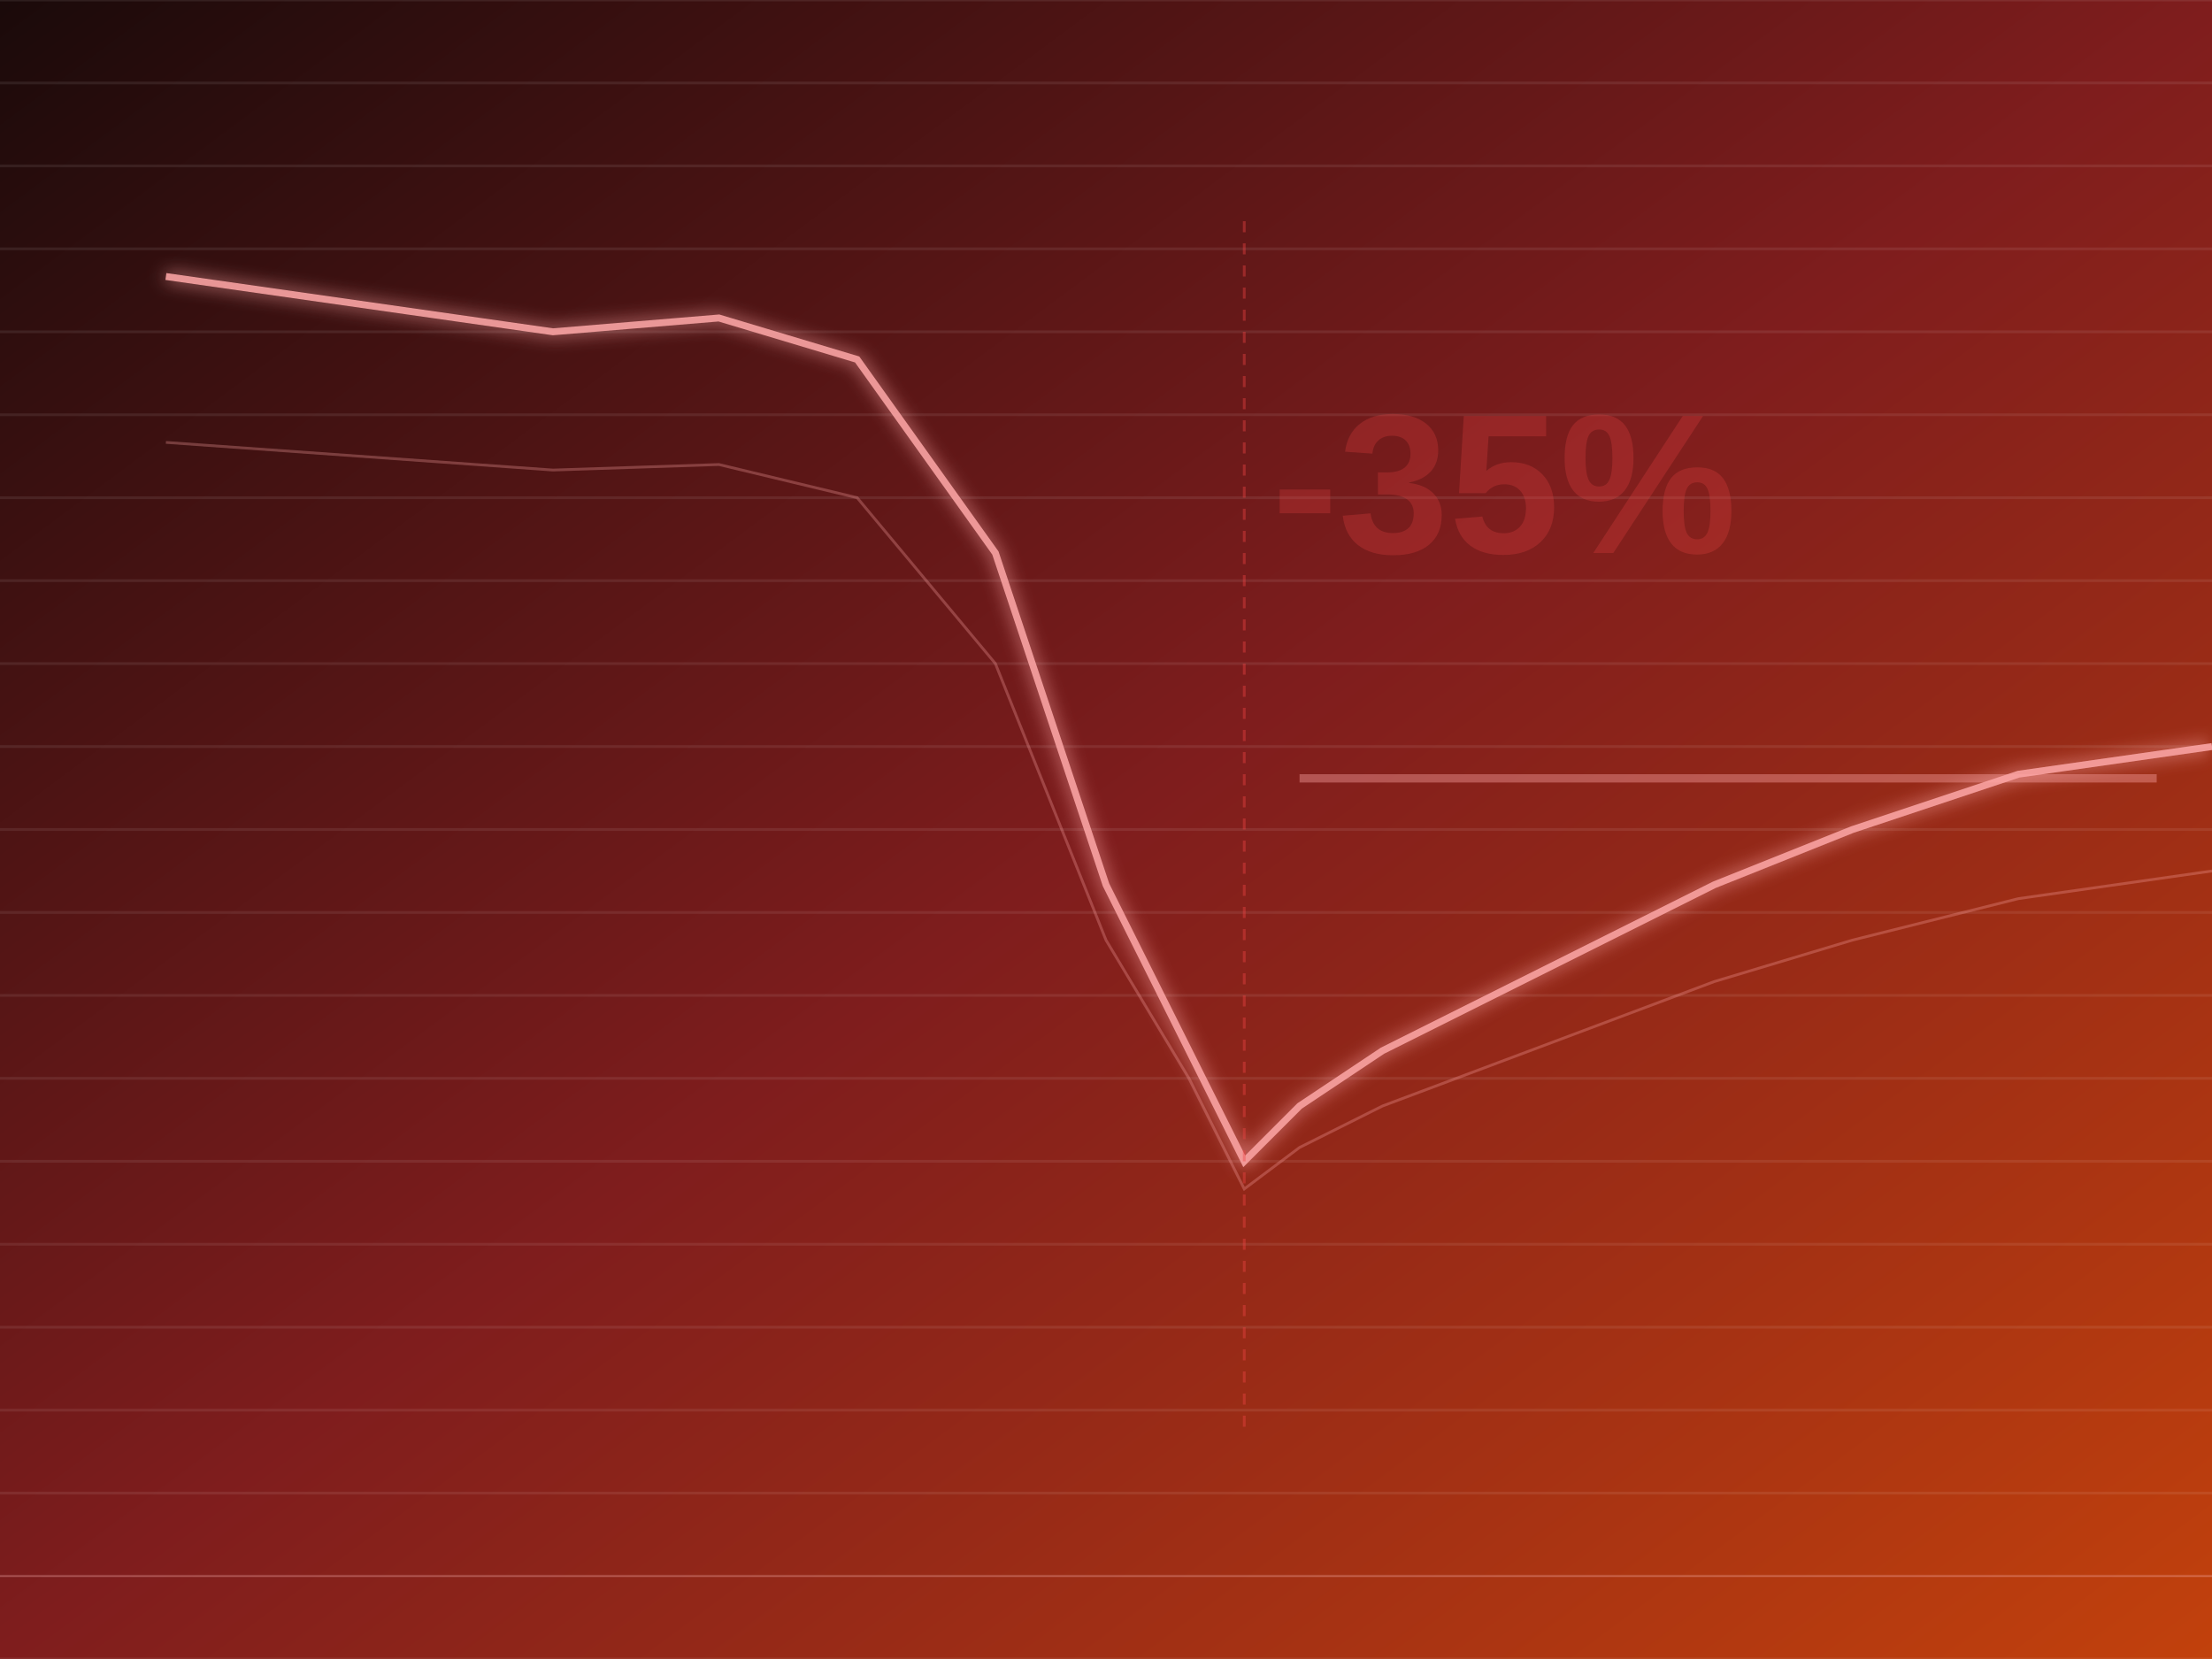
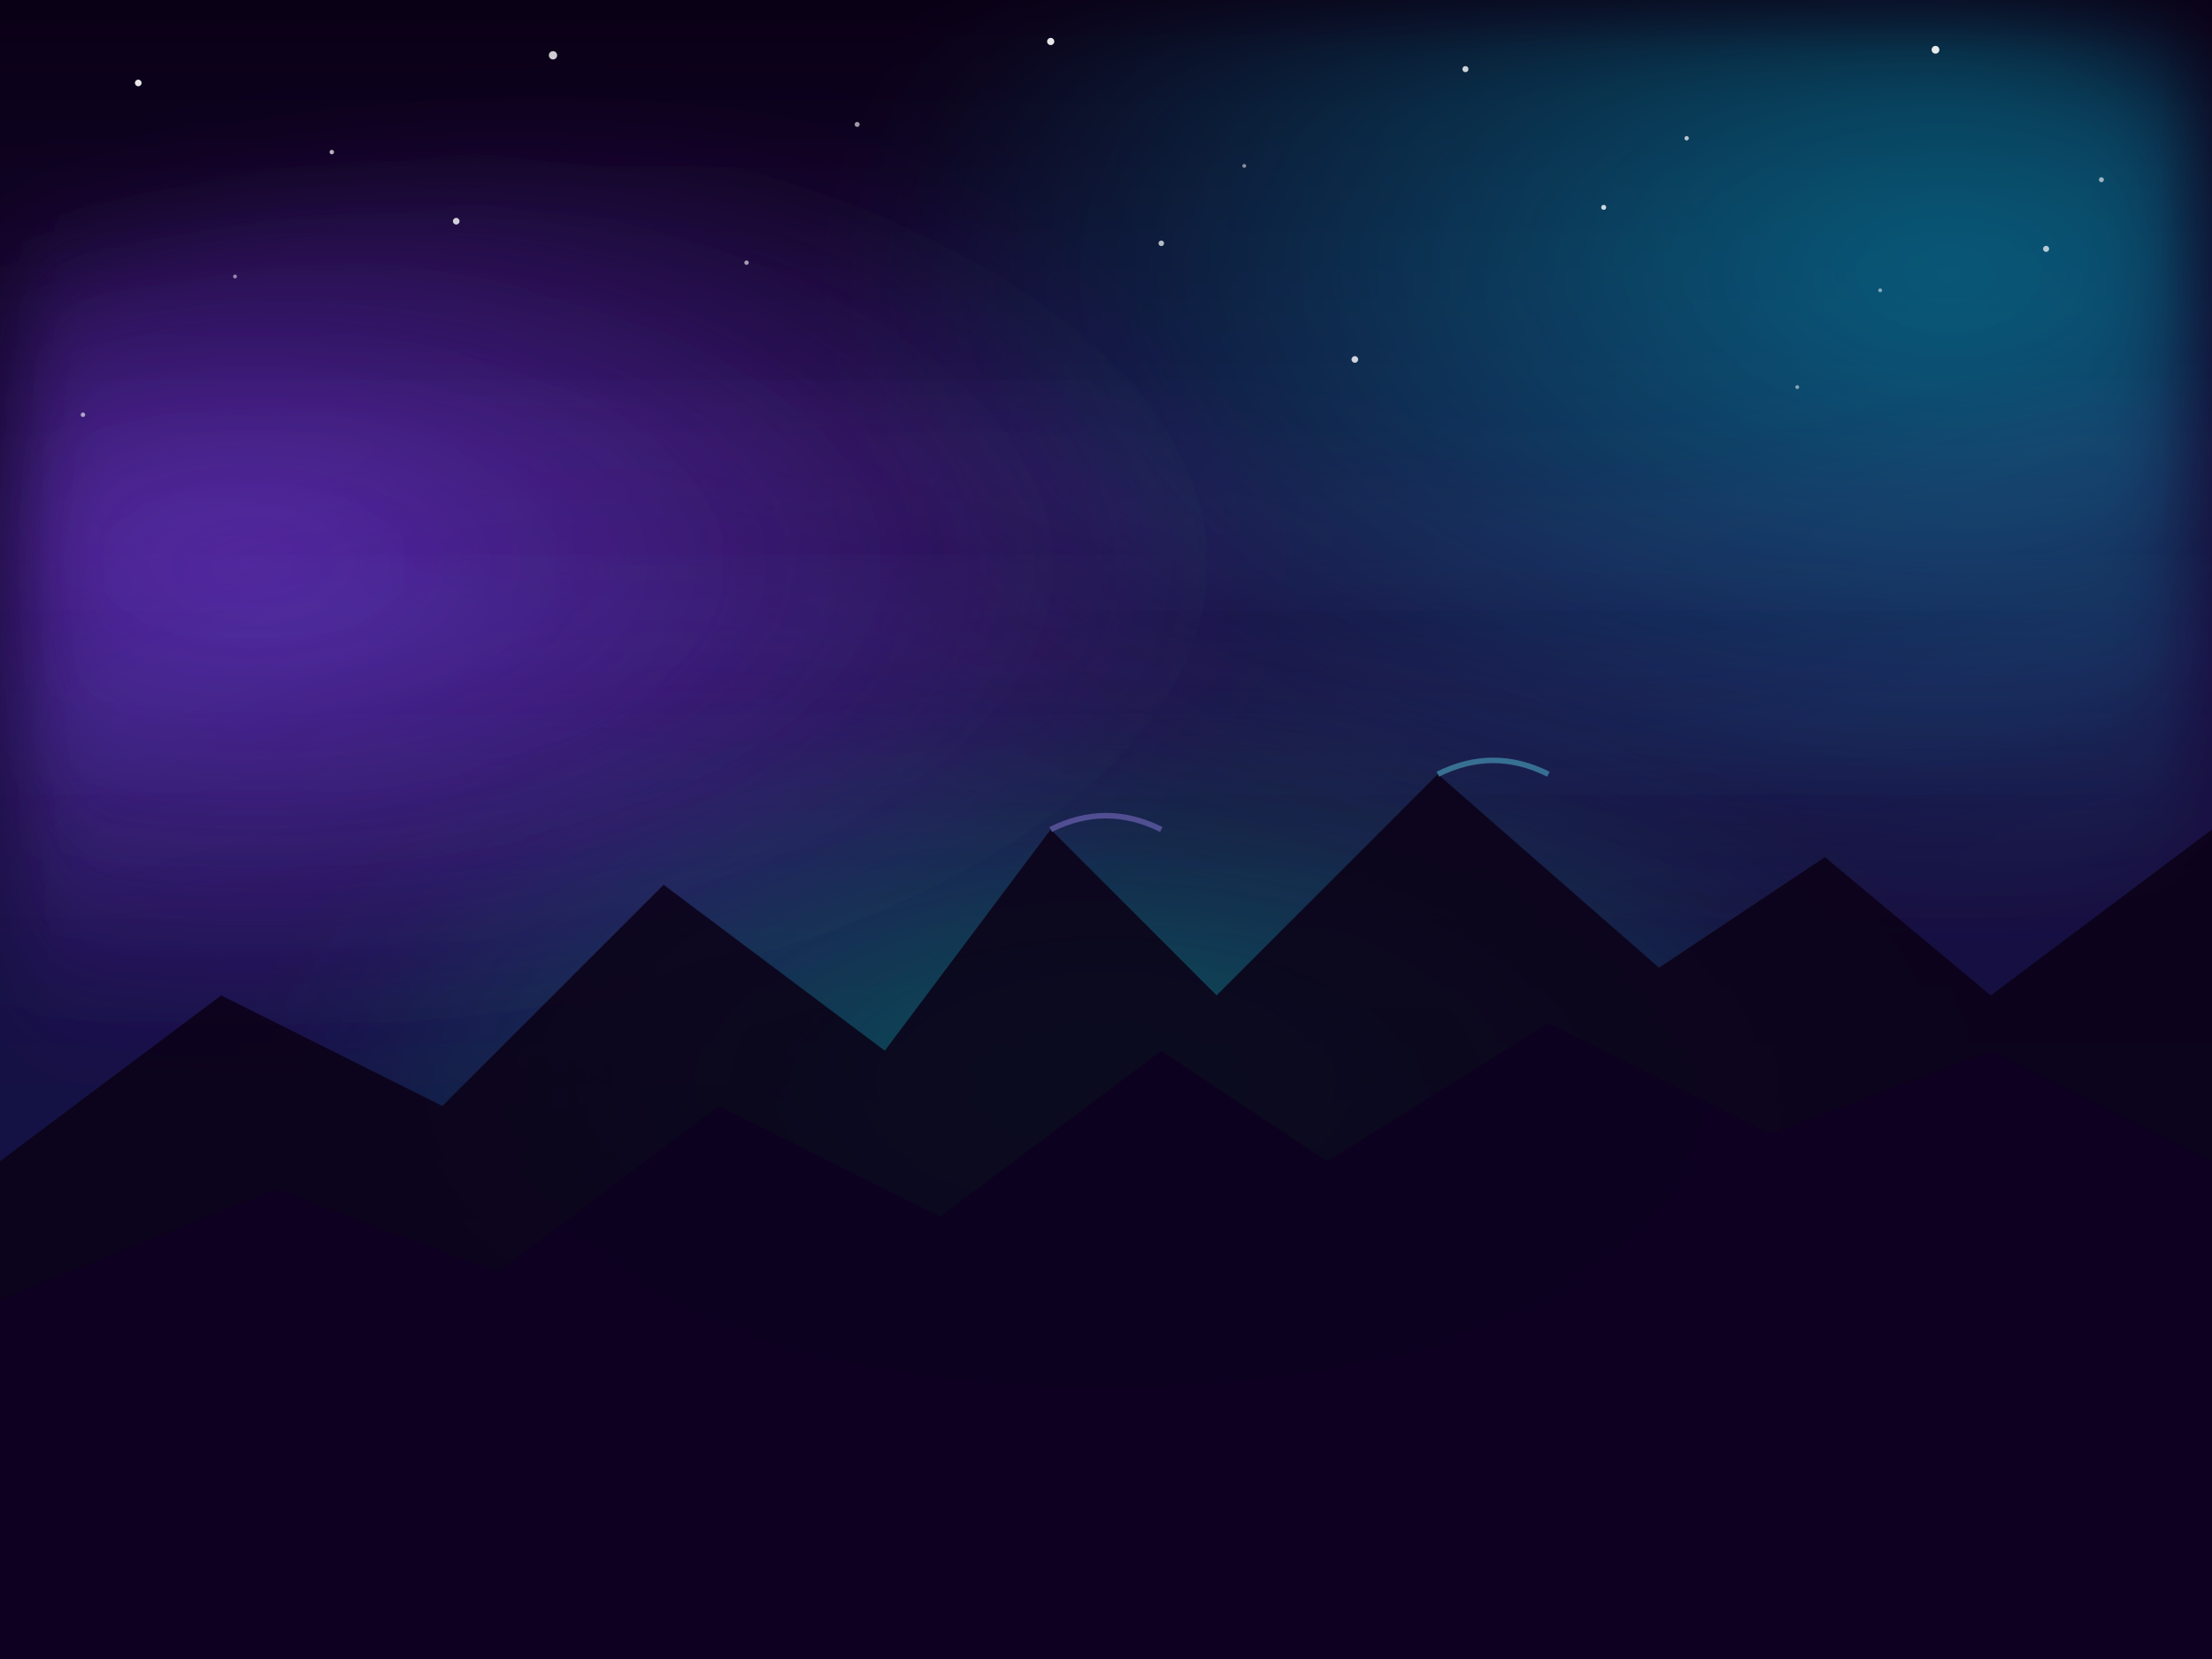
<svg xmlns="http://www.w3.org/2000/svg" viewBox="0 0 800 600" width="800" height="600">
  <defs>
-     <linearGradient id="bg" x1="0%" y1="0%" x2="100%" y2="100%">
-       <stop offset="0%" style="stop-color:#1a0a0a" />
-       <stop offset="50%" style="stop-color:#7f1d1d" />
-       <stop offset="100%" style="stop-color:#c2410c" />
+     <linearGradient id="sky" x1="0%" y1="0%" x2="0%" y2="100%">
+       <stop offset="0%" style="stop-color:#0a0015" />
+       <stop offset="40%" style="stop-color:#1a0a3e" />
+       <stop offset="100%" style="stop-color:#0d1b4b" />
    </linearGradient>
-     <linearGradient id="line1" x1="0%" y1="0%" x2="100%" y2="0%">
-       <stop offset="0%" style="stop-color:#fca5a5;stop-opacity:0.8" />
-       <stop offset="100%" style="stop-color:#fca5a5;stop-opacity:0" />
-     </linearGradient>
-     <filter id="glow">
-       <feGaussianBlur stdDeviation="3" result="blur" />
-       <feComposite in="SourceGraphic" in2="blur" operator="over" />
+     <radialGradient id="aurora1" cx="30%" cy="40%" r="50%">
+       <stop offset="0%" style="stop-color:#7c3aed;stop-opacity:0.6" />
+       <stop offset="100%" style="stop-color:#7c3aed;stop-opacity:0" />
+     </radialGradient>
+     <radialGradient id="aurora2" cx="70%" cy="30%" r="55%">
+       <stop offset="0%" style="stop-color:#06b6d4;stop-opacity:0.5" />
+       <stop offset="100%" style="stop-color:#06b6d4;stop-opacity:0" />
+     </radialGradient>
+     <radialGradient id="aurora3" cx="50%" cy="60%" r="45%">
+       <stop offset="0%" style="stop-color:#10b981;stop-opacity:0.4" />
+       <stop offset="100%" style="stop-color:#10b981;stop-opacity:0" />
+     </radialGradient>
+     <filter id="blur1">
+       <feGaussianBlur stdDeviation="20" />
    </filter>
  </defs>
-   <rect width="800" height="600" fill="url(#bg)" />
-   <g opacity="0.08">
-     <line x1="-100" y1="0" x2="900" y2="0" stroke="#fff" stroke-width="1" />
-     <line x1="-100" y1="30" x2="900" y2="30" stroke="#fff" stroke-width="1" />
-     <line x1="-100" y1="60" x2="900" y2="60" stroke="#fff" stroke-width="1" />
-     <line x1="-100" y1="90" x2="900" y2="90" stroke="#fff" stroke-width="1" />
-     <line x1="-100" y1="120" x2="900" y2="120" stroke="#fff" stroke-width="1" />
-     <line x1="-100" y1="150" x2="900" y2="150" stroke="#fff" stroke-width="1" />
-     <line x1="-100" y1="180" x2="900" y2="180" stroke="#fff" stroke-width="1" />
-     <line x1="-100" y1="210" x2="900" y2="210" stroke="#fff" stroke-width="1" />
-     <line x1="-100" y1="240" x2="900" y2="240" stroke="#fff" stroke-width="1" />
-     <line x1="-100" y1="270" x2="900" y2="270" stroke="#fff" stroke-width="1" />
-     <line x1="-100" y1="300" x2="900" y2="300" stroke="#fff" stroke-width="1" />
-     <line x1="-100" y1="330" x2="900" y2="330" stroke="#fff" stroke-width="1" />
-     <line x1="-100" y1="360" x2="900" y2="360" stroke="#fff" stroke-width="1" />
-     <line x1="-100" y1="390" x2="900" y2="390" stroke="#fff" stroke-width="1" />
-     <line x1="-100" y1="420" x2="900" y2="420" stroke="#fff" stroke-width="1" />
-     <line x1="-100" y1="450" x2="900" y2="450" stroke="#fff" stroke-width="1" />
-     <line x1="-100" y1="480" x2="900" y2="480" stroke="#fff" stroke-width="1" />
-     <line x1="-100" y1="510" x2="900" y2="510" stroke="#fff" stroke-width="1" />
-     <line x1="-100" y1="540" x2="900" y2="540" stroke="#fff" stroke-width="1" />
-     <line x1="-100" y1="570" x2="900" y2="570" stroke="#fff" stroke-width="1" />
-     <line x1="-100" y1="600" x2="900" y2="600" stroke="#fff" stroke-width="1" />
+   <rect width="800" height="600" fill="url(#sky)" />
+   <ellipse cx="240" cy="240" rx="380" ry="180" fill="url(#aurora1)" filter="url(#blur1)" />
+   <ellipse cx="560" cy="180" rx="360" ry="200" fill="url(#aurora2)" filter="url(#blur1)" />
+   <ellipse cx="400" cy="360" rx="340" ry="160" fill="url(#aurora3)" filter="url(#blur1)" />
+   <g opacity="0.3" fill="none">
+     <path d="M0,200 Q200,100 400,180 Q600,260 800,150" stroke="#a78bfa" stroke-width="60" opacity="0.15" filter="url(#blur1)" />
+     <path d="M0,280 Q200,160 400,240 Q600,320 800,220" stroke="#67e8f9" stroke-width="40" opacity="0.15" filter="url(#blur1)" />
+     <path d="M0,320 Q300,220 500,300 Q650,360 800,280" stroke="#6ee7b7" stroke-width="30" opacity="0.1" filter="url(#blur1)" />
  </g>
-   <polyline points="60,100 130,110 200,120 260,115 310,130 360,200 400,320 430,380 450,420 470,400 500,380 540,360 580,340 620,320 670,300 730,280 800,270" fill="none" stroke="#fca5a5" stroke-width="2.5" opacity="0.9" filter="url(#glow)" />
-   <polyline points="60,160 130,165 200,170 260,168 310,180 360,240 400,340 430,390 450,430 470,415 500,400 540,385 580,370 620,355 670,340 730,325 800,315" fill="none" stroke="#fca5a5" stroke-width="1" opacity="0.3" />
-   <line x1="450" y1="80" x2="450" y2="520" stroke="#ef4444" stroke-width="1" opacity="0.4" stroke-dasharray="4,4" />
-   <text x="460" y="200" font-family="Arial, sans-serif" font-size="72" font-weight="900" fill="#ef4444" opacity="0.25">-35%</text>
-   <rect x="470" y="280" width="310" height="3" fill="#fca5a5" opacity="0.4" />
-   <line x1="0" y1="570" x2="800" y2="570" stroke="#fca5a5" stroke-width="0.5" opacity="0.3" />
+   <g fill="white">
+     <circle cx="50" cy="30" r="1.2" opacity="0.9" />
+     <circle cx="120" cy="55" r="0.8" opacity="0.7" />
+     <circle cx="200" cy="20" r="1.5" opacity="0.8" />
+     <circle cx="310" cy="45" r="0.9" opacity="0.6" />
+     <circle cx="380" cy="15" r="1.3" opacity="0.9" />
+     <circle cx="450" cy="60" r="0.7" opacity="0.5" />
+     <circle cx="530" cy="25" r="1.1" opacity="0.8" />
+     <circle cx="610" cy="50" r="0.8" opacity="0.7" />
+     <circle cx="700" cy="18" r="1.4" opacity="0.9" />
+     <circle cx="760" cy="65" r="0.9" opacity="0.6" />
+     <circle cx="85" cy="100" r="0.7" opacity="0.5" />
+     <circle cx="165" cy="80" r="1.2" opacity="0.8" />
+     <circle cx="270" cy="95" r="0.8" opacity="0.6" />
+     <circle cx="420" cy="88" r="1.0" opacity="0.7" />
+     <circle cx="580" cy="75" r="0.9" opacity="0.8" />
+     <circle cx="680" cy="105" r="0.7" opacity="0.5" />
+     <circle cx="740" cy="90" r="1.1" opacity="0.7" />
+     <circle cx="30" cy="150" r="0.8" opacity="0.6" />
+     <circle cx="490" cy="130" r="1.2" opacity="0.8" />
+     <circle cx="650" cy="140" r="0.7" opacity="0.5" />
+   </g>
+   <polygon points="0,600 0,420 80,360 160,400 240,320 320,380 380,300 440,360 520,280 600,350 660,310 720,360 800,300 800,600" fill="#0a0015" opacity="0.85" />
+   <polygon points="0,600 0,470 100,430 180,460 260,400 340,440 420,380 480,420 560,370 640,410 720,380 800,420 800,600" fill="#0d0020" opacity="0.9" />
+   <path d="M380,300 Q400,290 420,300" stroke="#a78bfa" stroke-width="2" fill="none" opacity="0.4" />
+   <path d="M520,280 Q540,270 560,280" stroke="#67e8f9" stroke-width="2" fill="none" opacity="0.4" />
</svg>
